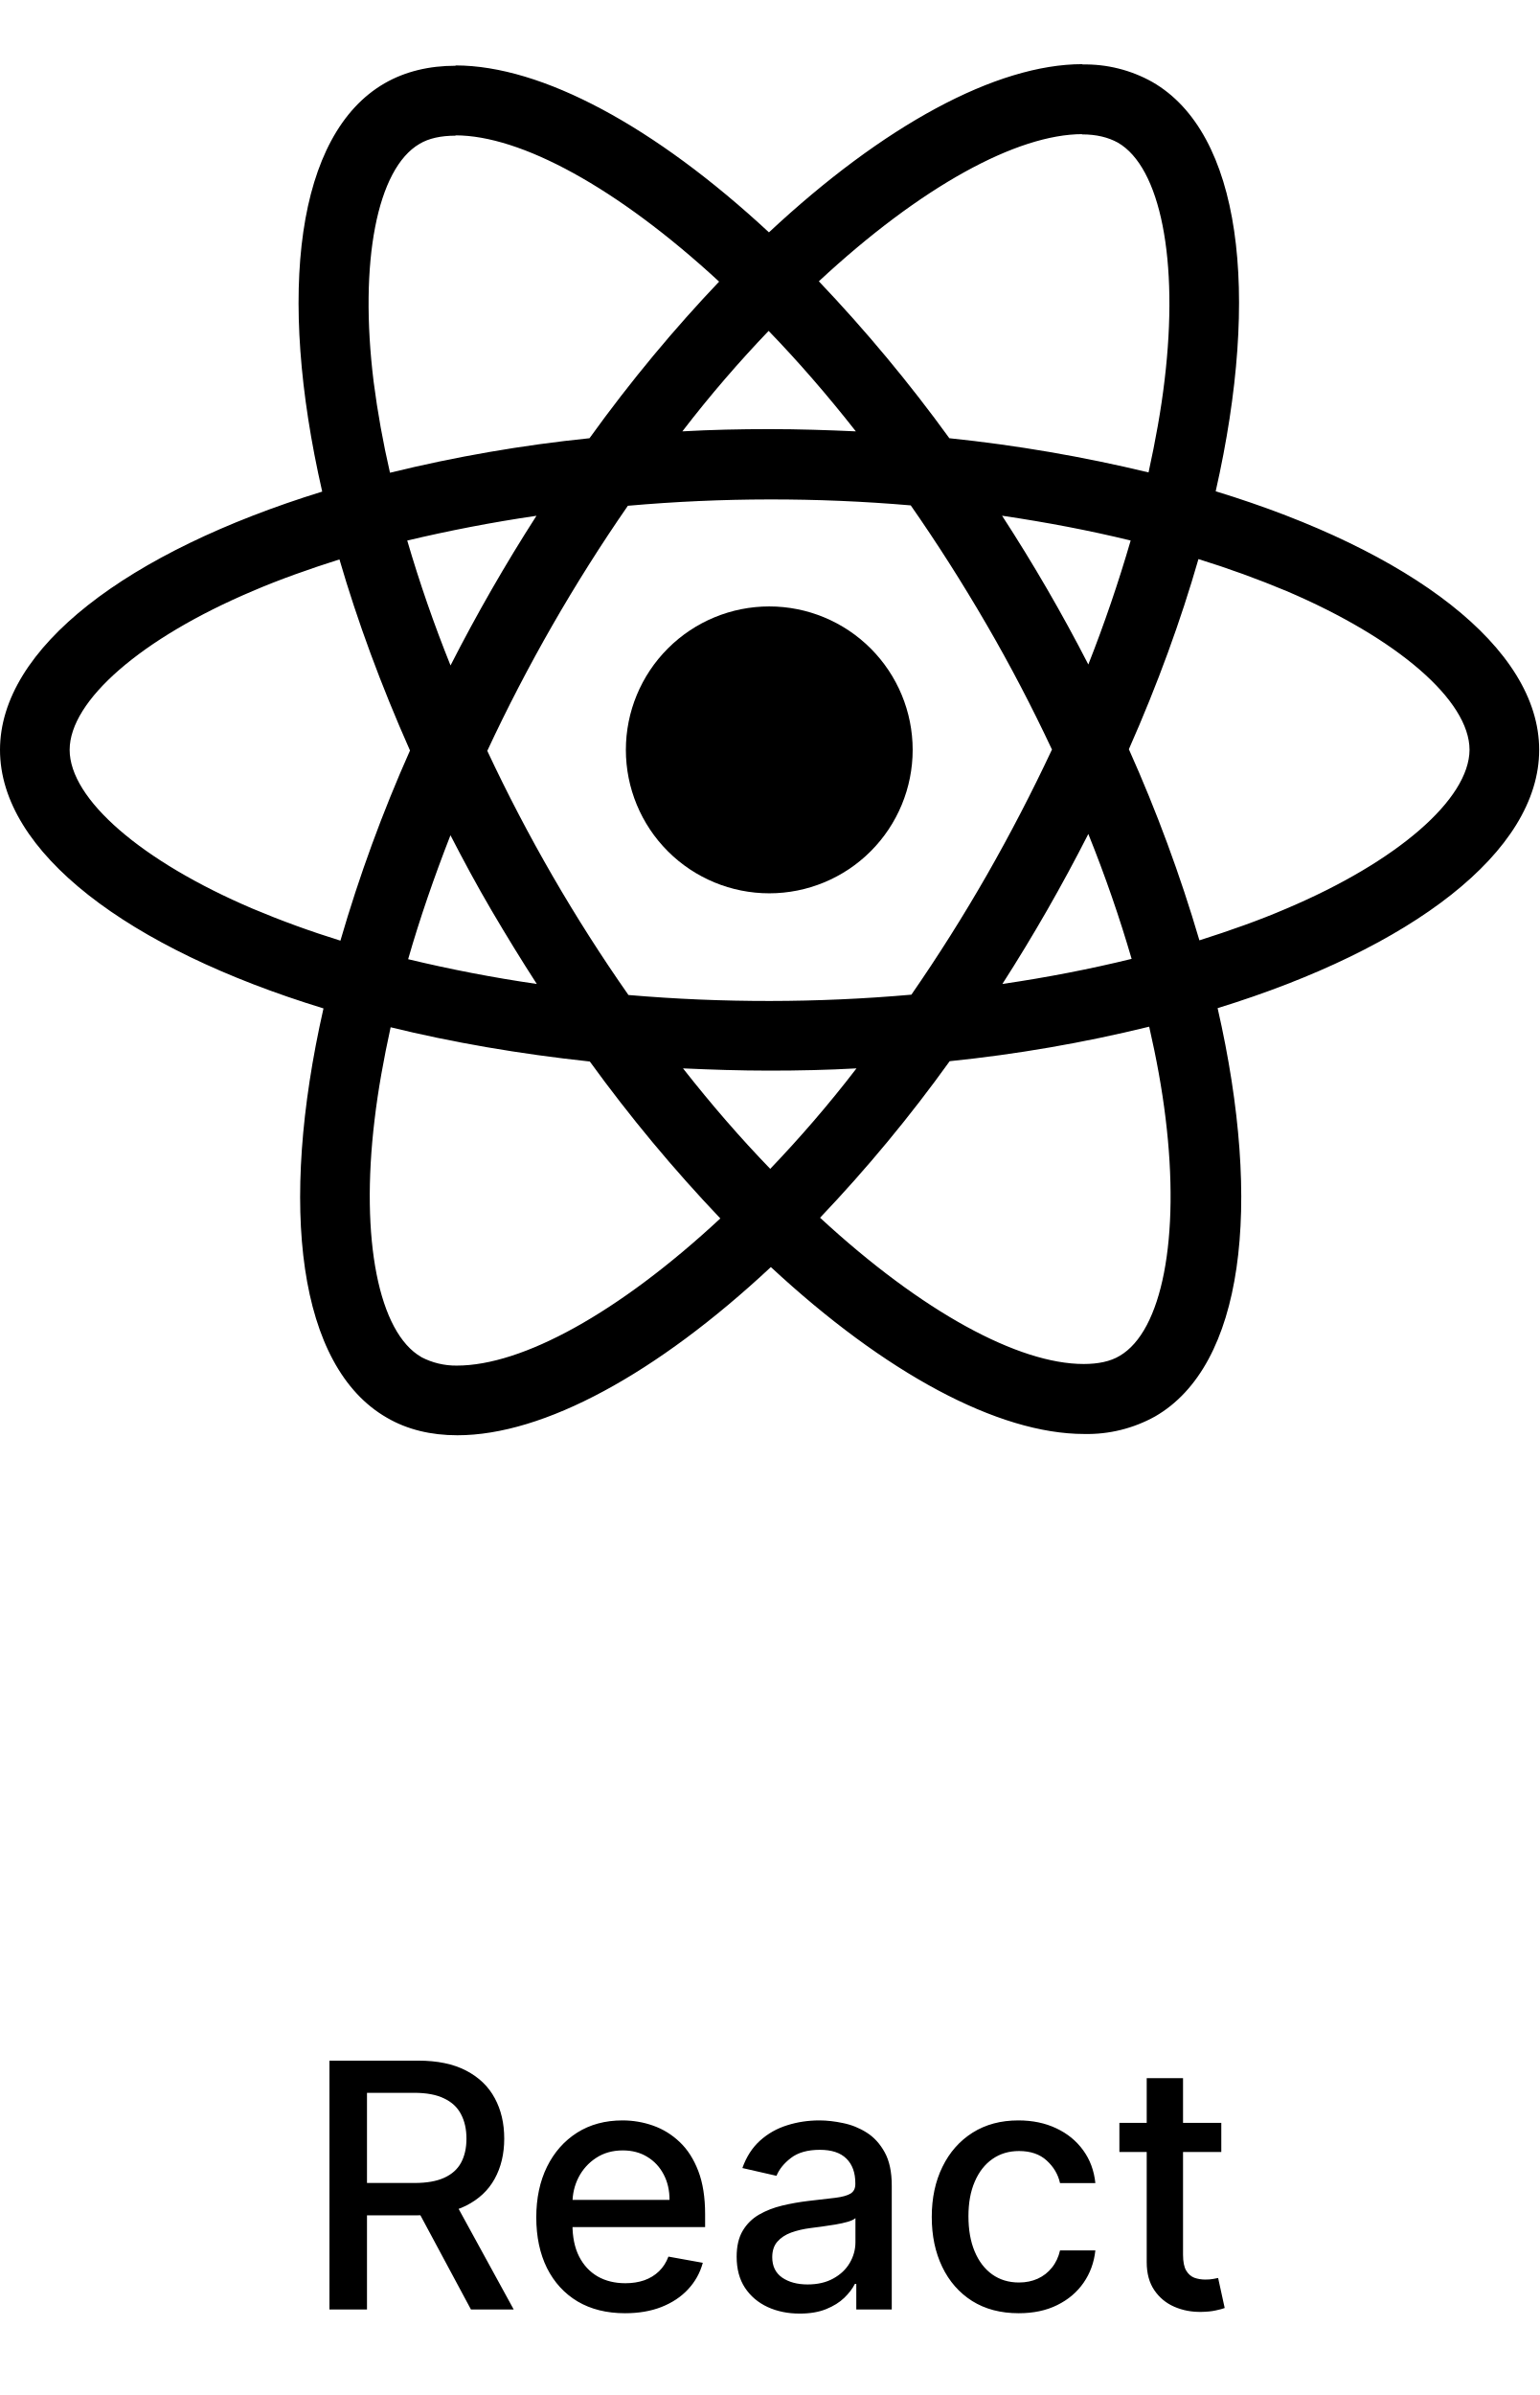
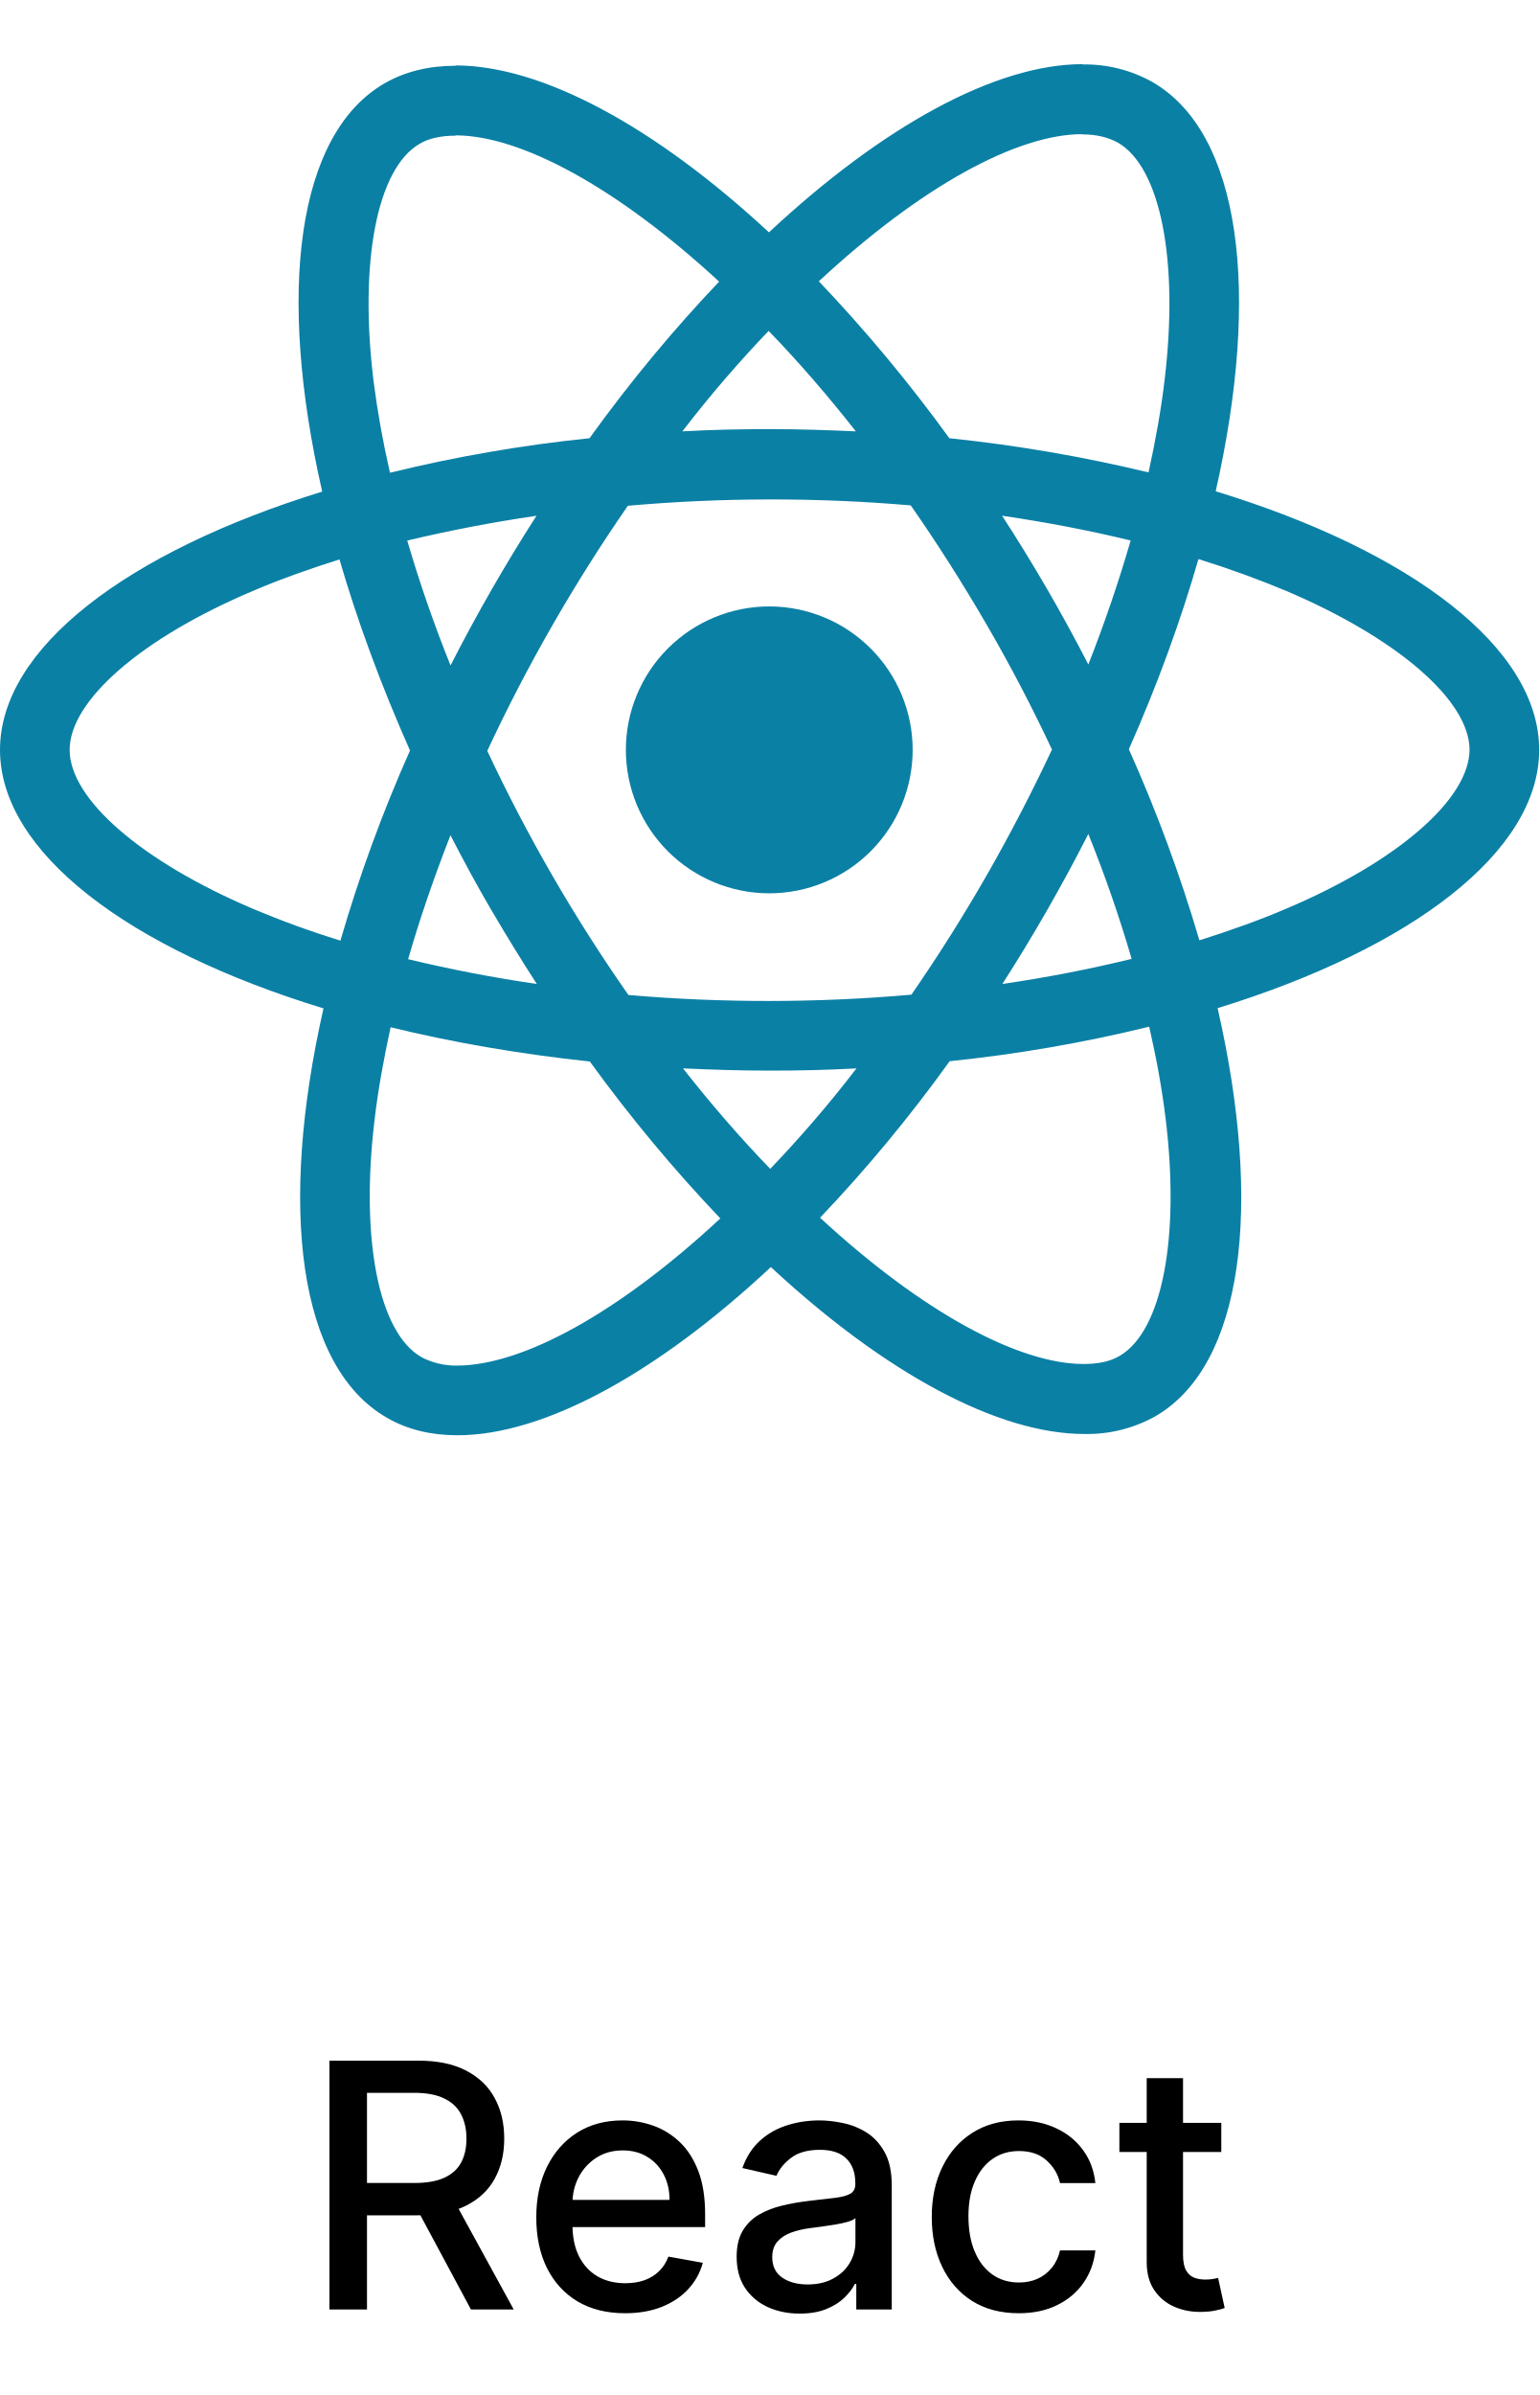
<svg xmlns="http://www.w3.org/2000/svg" width="72" height="112" viewBox="0 0 72 112" fill="none">
  <path d="M15.411 108V96.364H19.559C20.46 96.364 21.209 96.519 21.803 96.829C22.402 97.14 22.849 97.57 23.144 98.119C23.44 98.665 23.587 99.296 23.587 100.011C23.587 100.723 23.438 101.35 23.139 101.892C22.843 102.43 22.396 102.848 21.798 103.148C21.203 103.447 20.455 103.597 19.553 103.597H16.411V102.085H19.394C19.962 102.085 20.424 102.004 20.78 101.841C21.14 101.678 21.404 101.441 21.57 101.131C21.737 100.82 21.82 100.447 21.82 100.011C21.82 99.572 21.735 99.191 21.565 98.869C21.398 98.547 21.135 98.301 20.775 98.131C20.419 97.956 19.951 97.869 19.371 97.869H17.167V108H15.411ZM21.155 102.75L24.03 108H22.03L19.212 102.75H21.155ZM29.239 108.176C28.38 108.176 27.639 107.992 27.018 107.625C26.4 107.254 25.923 106.733 25.586 106.062C25.253 105.388 25.086 104.598 25.086 103.693C25.086 102.799 25.253 102.011 25.586 101.33C25.923 100.648 26.393 100.116 26.995 99.733C27.601 99.35 28.309 99.159 29.12 99.159C29.613 99.159 30.09 99.24 30.552 99.403C31.014 99.566 31.429 99.822 31.796 100.17C32.164 100.519 32.453 100.972 32.666 101.528C32.878 102.081 32.984 102.754 32.984 103.545V104.148H26.046V102.875H31.319C31.319 102.428 31.228 102.032 31.046 101.688C30.864 101.339 30.609 101.064 30.279 100.864C29.953 100.663 29.571 100.562 29.131 100.562C28.654 100.562 28.238 100.68 27.881 100.915C27.529 101.146 27.256 101.449 27.063 101.824C26.874 102.195 26.779 102.598 26.779 103.034V104.028C26.779 104.612 26.881 105.108 27.086 105.517C27.294 105.926 27.584 106.239 27.955 106.455C28.326 106.667 28.76 106.773 29.256 106.773C29.578 106.773 29.872 106.727 30.137 106.636C30.402 106.542 30.631 106.402 30.825 106.216C31.018 106.03 31.166 105.801 31.268 105.528L32.876 105.818C32.747 106.292 32.516 106.706 32.182 107.062C31.853 107.415 31.438 107.689 30.938 107.886C30.442 108.08 29.876 108.176 29.239 108.176ZM37.408 108.193C36.855 108.193 36.355 108.091 35.908 107.886C35.461 107.678 35.107 107.377 34.846 106.983C34.588 106.589 34.459 106.106 34.459 105.534C34.459 105.042 34.554 104.636 34.744 104.318C34.933 104 35.189 103.748 35.511 103.562C35.833 103.377 36.193 103.237 36.59 103.142C36.988 103.047 37.393 102.975 37.806 102.926C38.329 102.866 38.753 102.816 39.079 102.778C39.405 102.737 39.641 102.67 39.789 102.58C39.937 102.489 40.011 102.341 40.011 102.136V102.097C40.011 101.6 39.87 101.216 39.59 100.943C39.314 100.67 38.901 100.534 38.352 100.534C37.78 100.534 37.329 100.661 36.999 100.915C36.673 101.165 36.448 101.443 36.323 101.75L34.727 101.386C34.916 100.856 35.193 100.428 35.556 100.102C35.923 99.773 36.346 99.534 36.823 99.386C37.3 99.235 37.802 99.159 38.329 99.159C38.677 99.159 39.047 99.201 39.437 99.284C39.831 99.364 40.198 99.511 40.539 99.727C40.884 99.943 41.166 100.252 41.386 100.653C41.605 101.051 41.715 101.568 41.715 102.205V108H40.056V106.807H39.988C39.878 107.027 39.713 107.242 39.494 107.455C39.274 107.667 38.992 107.843 38.647 107.983C38.302 108.123 37.889 108.193 37.408 108.193ZM37.778 106.83C38.247 106.83 38.649 106.737 38.982 106.551C39.319 106.366 39.575 106.123 39.749 105.824C39.927 105.521 40.016 105.197 40.016 104.852V103.727C39.956 103.788 39.838 103.845 39.664 103.898C39.494 103.947 39.298 103.991 39.079 104.028C38.859 104.062 38.645 104.095 38.437 104.125C38.228 104.152 38.054 104.174 37.914 104.193C37.584 104.235 37.283 104.305 37.011 104.403C36.742 104.502 36.526 104.644 36.363 104.83C36.204 105.011 36.124 105.254 36.124 105.557C36.124 105.977 36.28 106.295 36.59 106.511C36.901 106.723 37.297 106.83 37.778 106.83ZM47.654 108.176C46.809 108.176 46.082 107.985 45.472 107.602C44.866 107.216 44.4 106.684 44.075 106.006C43.749 105.328 43.586 104.551 43.586 103.676C43.586 102.79 43.753 102.008 44.086 101.33C44.419 100.648 44.889 100.116 45.495 99.733C46.101 99.35 46.815 99.159 47.637 99.159C48.3 99.159 48.891 99.282 49.41 99.528C49.929 99.771 50.347 100.112 50.666 100.551C50.987 100.991 51.179 101.504 51.239 102.091H49.586C49.495 101.682 49.287 101.33 48.961 101.034C48.639 100.739 48.207 100.591 47.666 100.591C47.192 100.591 46.777 100.716 46.421 100.966C46.069 101.212 45.794 101.564 45.597 102.023C45.4 102.477 45.302 103.015 45.302 103.636C45.302 104.273 45.398 104.822 45.592 105.284C45.785 105.746 46.057 106.104 46.41 106.358C46.766 106.612 47.184 106.739 47.666 106.739C47.987 106.739 48.279 106.68 48.541 106.562C48.806 106.441 49.027 106.269 49.205 106.045C49.387 105.822 49.514 105.553 49.586 105.239H51.239C51.179 105.803 50.995 106.307 50.688 106.75C50.381 107.193 49.97 107.542 49.455 107.795C48.944 108.049 48.343 108.176 47.654 108.176ZM57.13 99.273V100.636H52.363V99.273H57.13ZM53.641 97.182H55.34V105.438C55.34 105.767 55.389 106.015 55.488 106.182C55.586 106.345 55.713 106.456 55.869 106.517C56.028 106.574 56.2 106.602 56.386 106.602C56.522 106.602 56.641 106.593 56.744 106.574C56.846 106.555 56.925 106.54 56.982 106.528L57.289 107.932C57.191 107.97 57.05 108.008 56.869 108.045C56.687 108.087 56.459 108.11 56.187 108.114C55.74 108.121 55.323 108.042 54.937 107.875C54.55 107.708 54.238 107.451 53.999 107.102C53.761 106.754 53.641 106.316 53.641 105.79V97.182Z" fill="black" />
-   <path d="M72 35.067C72 30.297 66.027 25.776 56.868 22.974C58.983 13.641 58.044 6.213 53.904 3.834C52.901 3.272 51.766 2.989 50.616 3.015V6.285C51.291 6.285 51.834 6.42 52.29 6.669C54.285 7.815 55.152 12.171 54.477 17.778C54.315 19.158 54.051 20.61 53.727 22.092C50.66 21.353 47.547 20.819 44.409 20.493C42.54 17.914 40.5 15.462 38.304 13.155C43.089 8.709 47.58 6.273 50.634 6.273V3C46.596 3 41.313 5.877 35.97 10.866C30.63 5.91 25.344 3.06 21.309 3.06V6.33C24.348 6.33 28.854 8.754 33.639 13.17C31.584 15.33 29.529 17.778 27.576 20.493C24.431 20.815 21.313 21.354 18.243 22.107C17.919 20.702 17.663 19.283 17.478 17.853C16.788 12.243 17.64 7.887 19.623 6.729C20.061 6.465 20.634 6.345 21.309 6.345V3.075C20.079 3.075 18.96 3.339 17.994 3.894C13.869 6.273 12.945 13.683 15.072 22.989C5.943 25.809 0 30.312 0 35.067C0 39.837 5.973 44.358 15.132 47.157C13.017 56.493 13.956 63.921 18.096 66.297C19.05 66.855 20.166 67.119 21.396 67.119C25.434 67.119 30.717 64.242 36.06 59.253C41.4 64.212 46.683 67.059 50.721 67.059C51.879 67.084 53.023 66.8 54.036 66.237C58.161 63.861 59.085 56.451 56.958 47.145C66.057 44.343 72 39.822 72 35.067ZM52.89 25.278C52.32 27.24 51.659 29.174 50.91 31.074C49.684 28.688 48.337 26.366 46.875 24.117C48.96 24.426 50.97 24.807 52.893 25.278H52.89ZM46.17 40.908C45.071 42.826 43.891 44.697 42.633 46.515C38.23 46.903 33.801 46.908 29.397 46.53C26.871 42.922 24.662 39.101 22.794 35.112C24.659 31.113 26.859 27.28 29.37 23.652C33.772 23.263 38.2 23.257 42.603 23.634C43.821 25.38 45.012 27.246 46.155 29.214C47.271 31.134 48.285 33.084 49.209 35.052C48.275 37.044 47.261 38.997 46.17 40.908ZM50.91 39C51.702 40.965 52.38 42.933 52.935 44.841C51.015 45.312 48.987 45.708 46.89 46.014C48.346 43.744 49.687 41.403 50.91 39ZM36.03 54.66C34.665 53.25 33.3 51.681 31.95 49.962C33.27 50.022 34.62 50.067 35.985 50.067C37.365 50.067 38.73 50.037 40.065 49.962C38.745 51.681 37.38 53.25 36.03 54.66ZM25.11 46.014C23.087 45.721 21.079 45.334 19.092 44.856C19.635 42.963 20.31 41.01 21.072 39.06C21.675 40.23 22.308 41.406 22.998 42.582C23.688 43.755 24.39 44.901 25.11 46.014ZM35.955 15.474C37.32 16.884 38.685 18.453 40.035 20.172C38.715 20.112 37.365 20.067 36 20.067C34.62 20.067 33.255 20.097 31.92 20.172C33.24 18.453 34.605 16.884 35.955 15.474ZM25.095 24.12C23.64 26.385 22.298 28.721 21.075 31.119C20.305 29.206 19.629 27.257 19.05 25.278C20.97 24.822 22.998 24.426 25.095 24.12ZM11.814 42.492C6.618 40.278 3.258 37.371 3.258 35.067C3.258 32.763 6.618 29.841 11.814 27.642C13.074 27.099 14.454 26.613 15.879 26.16C16.716 29.034 17.817 32.028 19.179 35.097C17.893 37.984 16.806 40.954 15.924 43.989C14.53 43.557 13.159 43.058 11.814 42.492ZM19.71 63.462C17.715 62.322 16.848 57.96 17.523 52.356C17.685 50.976 17.949 49.521 18.273 48.039C21.147 48.744 24.288 49.287 27.591 49.641C29.46 52.22 31.5 54.672 33.696 56.979C28.911 61.425 24.42 63.861 21.366 63.861C20.79 63.867 20.221 63.731 19.71 63.465V63.462ZM54.522 52.281C55.212 57.888 54.36 62.247 52.377 63.405C51.939 63.669 51.366 63.786 50.691 63.786C47.652 63.786 43.146 61.365 38.361 56.946C40.548 54.648 42.574 52.202 44.424 49.626C47.569 49.304 50.687 48.765 53.757 48.012C54.096 49.494 54.357 50.916 54.522 52.281ZM60.171 42.492C58.911 43.035 57.531 43.521 56.106 43.974C55.209 40.924 54.106 37.938 52.806 35.037C54.156 31.986 55.239 29.007 56.061 26.145C57.459 26.578 58.836 27.078 60.186 27.642C65.382 29.856 68.742 32.763 68.742 35.067C68.727 37.371 65.367 40.293 60.171 42.492Z" fill="black" />
-   <path d="M35.985 41.775C37.764 41.775 39.47 41.068 40.728 39.81C41.986 38.552 42.693 36.846 42.693 35.067C42.693 33.288 41.986 31.582 40.728 30.324C39.47 29.066 37.764 28.359 35.985 28.359C34.206 28.359 32.5 29.066 31.242 30.324C29.984 31.582 29.277 33.288 29.277 35.067C29.277 36.846 29.984 38.552 31.242 39.81C32.5 41.068 34.206 41.775 35.985 41.775Z" fill="black" />
+   <path d="M72 35.067C72 30.297 66.027 25.776 56.868 22.974C58.983 13.641 58.044 6.213 53.904 3.834C52.901 3.272 51.766 2.989 50.616 3.015V6.285C51.291 6.285 51.834 6.42 52.29 6.669C54.285 7.815 55.152 12.171 54.477 17.778C54.315 19.158 54.051 20.61 53.727 22.092C50.66 21.353 47.547 20.819 44.409 20.493C42.54 17.914 40.5 15.462 38.304 13.155C43.089 8.709 47.58 6.273 50.634 6.273V3C46.596 3 41.313 5.877 35.97 10.866C30.63 5.91 25.344 3.06 21.309 3.06V6.33C24.348 6.33 28.854 8.754 33.639 13.17C31.584 15.33 29.529 17.778 27.576 20.493C24.431 20.815 21.313 21.354 18.243 22.107C17.919 20.702 17.663 19.283 17.478 17.853C16.788 12.243 17.64 7.887 19.623 6.729C20.061 6.465 20.634 6.345 21.309 6.345V3.075C20.079 3.075 18.96 3.339 17.994 3.894C13.869 6.273 12.945 13.683 15.072 22.989C5.943 25.809 0 30.312 0 35.067C0 39.837 5.973 44.358 15.132 47.157C13.017 56.493 13.956 63.921 18.096 66.297C19.05 66.855 20.166 67.119 21.396 67.119C25.434 67.119 30.717 64.242 36.06 59.253C41.4 64.212 46.683 67.059 50.721 67.059C51.879 67.084 53.023 66.8 54.036 66.237C58.161 63.861 59.085 56.451 56.958 47.145C66.057 44.343 72 39.822 72 35.067ZM52.89 25.278C52.32 27.24 51.659 29.174 50.91 31.074C49.684 28.688 48.337 26.366 46.875 24.117C48.96 24.426 50.97 24.807 52.893 25.278H52.89ZM46.17 40.908C45.071 42.826 43.891 44.697 42.633 46.515C38.23 46.903 33.801 46.908 29.397 46.53C26.871 42.922 24.662 39.101 22.794 35.112C24.659 31.113 26.859 27.28 29.37 23.652C33.772 23.263 38.2 23.257 42.603 23.634C43.821 25.38 45.012 27.246 46.155 29.214C47.271 31.134 48.285 33.084 49.209 35.052C48.275 37.044 47.261 38.997 46.17 40.908ZM50.91 39C51.702 40.965 52.38 42.933 52.935 44.841C51.015 45.312 48.987 45.708 46.89 46.014C48.346 43.744 49.687 41.403 50.91 39ZM36.03 54.66C34.665 53.25 33.3 51.681 31.95 49.962C33.27 50.022 34.62 50.067 35.985 50.067C37.365 50.067 38.73 50.037 40.065 49.962C38.745 51.681 37.38 53.25 36.03 54.66ZM25.11 46.014C23.087 45.721 21.079 45.334 19.092 44.856C19.635 42.963 20.31 41.01 21.072 39.06C21.675 40.23 22.308 41.406 22.998 42.582C23.688 43.755 24.39 44.901 25.11 46.014ZM35.955 15.474C37.32 16.884 38.685 18.453 40.035 20.172C38.715 20.112 37.365 20.067 36 20.067C34.62 20.067 33.255 20.097 31.92 20.172C33.24 18.453 34.605 16.884 35.955 15.474ZM25.095 24.12C23.64 26.385 22.298 28.721 21.075 31.119C20.305 29.206 19.629 27.257 19.05 25.278C20.97 24.822 22.998 24.426 25.095 24.12ZM11.814 42.492C6.618 40.278 3.258 37.371 3.258 35.067C3.258 32.763 6.618 29.841 11.814 27.642C13.074 27.099 14.454 26.613 15.879 26.16C16.716 29.034 17.817 32.028 19.179 35.097C17.893 37.984 16.806 40.954 15.924 43.989C14.53 43.557 13.159 43.058 11.814 42.492ZM19.71 63.462C17.715 62.322 16.848 57.96 17.523 52.356C17.685 50.976 17.949 49.521 18.273 48.039C21.147 48.744 24.288 49.287 27.591 49.641C29.46 52.22 31.5 54.672 33.696 56.979C28.911 61.425 24.42 63.861 21.366 63.861C20.79 63.867 20.221 63.731 19.71 63.465V63.462ZM54.522 52.281C55.212 57.888 54.36 62.247 52.377 63.405C51.939 63.669 51.366 63.786 50.691 63.786C47.652 63.786 43.146 61.365 38.361 56.946C40.548 54.648 42.574 52.202 44.424 49.626C47.569 49.304 50.687 48.765 53.757 48.012C54.096 49.494 54.357 50.916 54.522 52.281ZM60.171 42.492C58.911 43.035 57.531 43.521 56.106 43.974C55.209 40.924 54.106 37.938 52.806 35.037C54.156 31.986 55.239 29.007 56.061 26.145C57.459 26.578 58.836 27.078 60.186 27.642C65.382 29.856 68.742 32.763 68.742 35.067C68.727 37.371 65.367 40.293 60.171 42.492Z" fill="#0b80a5" />
+   <path d="M35.985 41.775C37.764 41.775 39.47 41.068 40.728 39.81C41.986 38.552 42.693 36.846 42.693 35.067C42.693 33.288 41.986 31.582 40.728 30.324C39.47 29.066 37.764 28.359 35.985 28.359C34.206 28.359 32.5 29.066 31.242 30.324C29.984 31.582 29.277 33.288 29.277 35.067C29.277 36.846 29.984 38.552 31.242 39.81C32.5 41.068 34.206 41.775 35.985 41.775Z" fill="#0b80a5" />
</svg>
